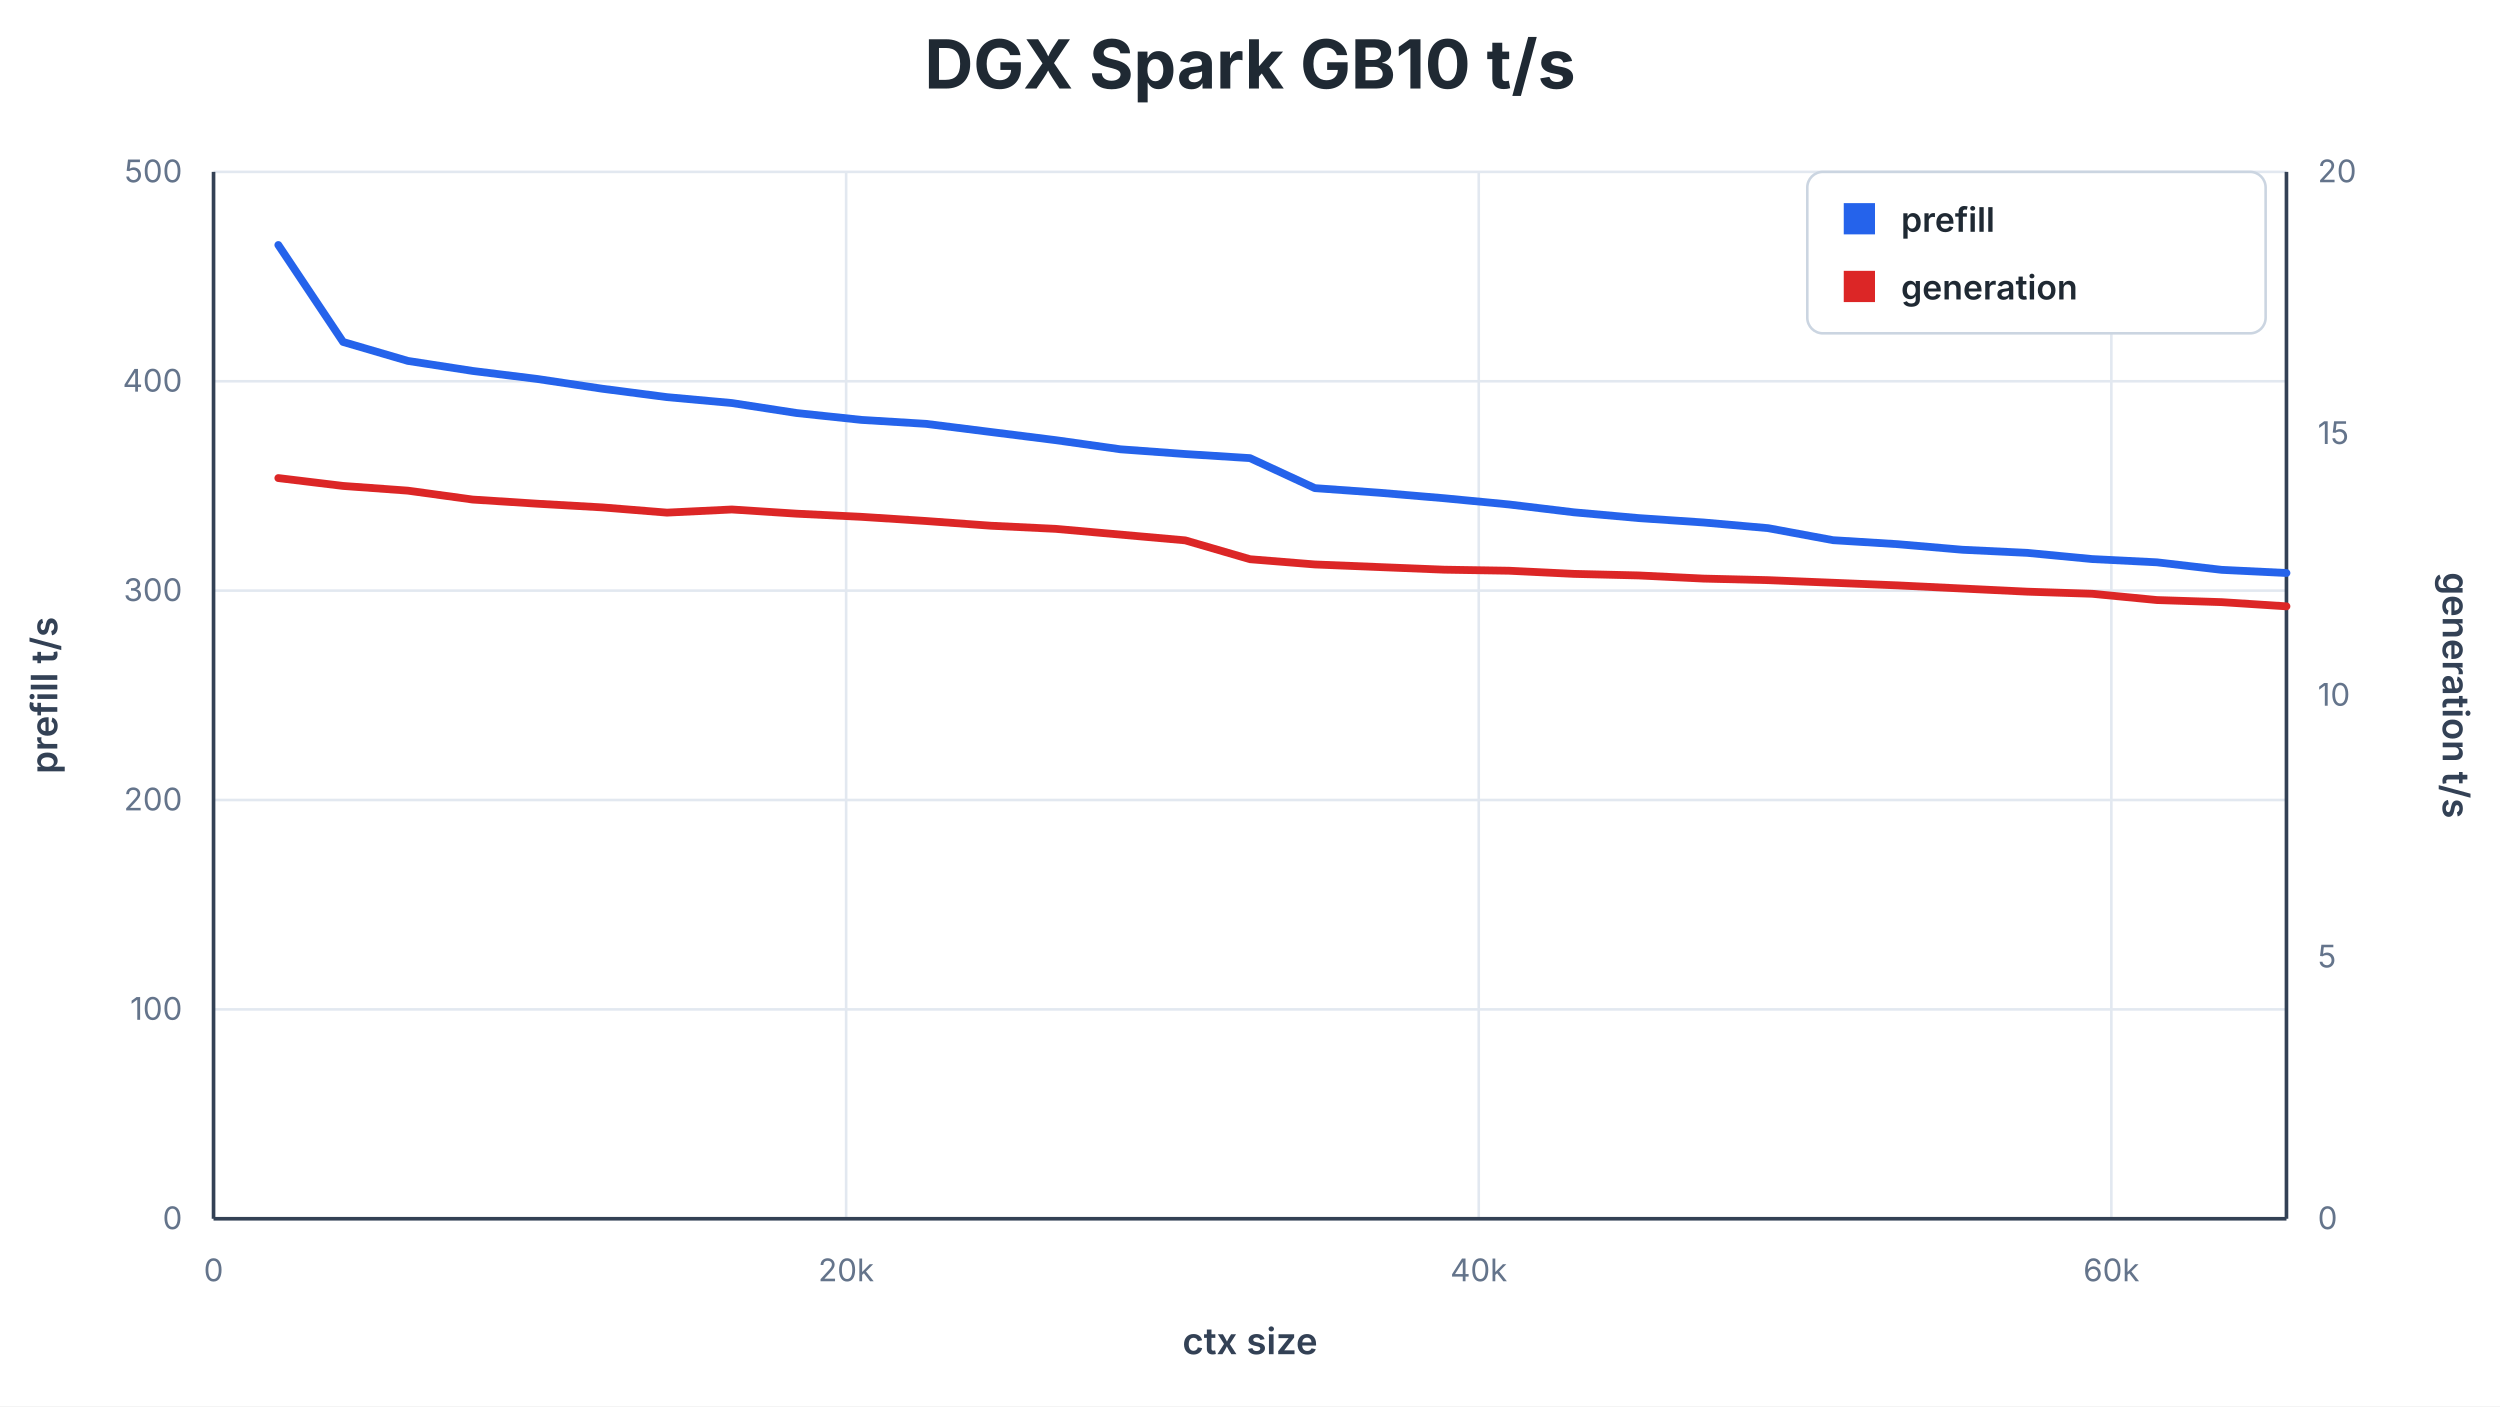
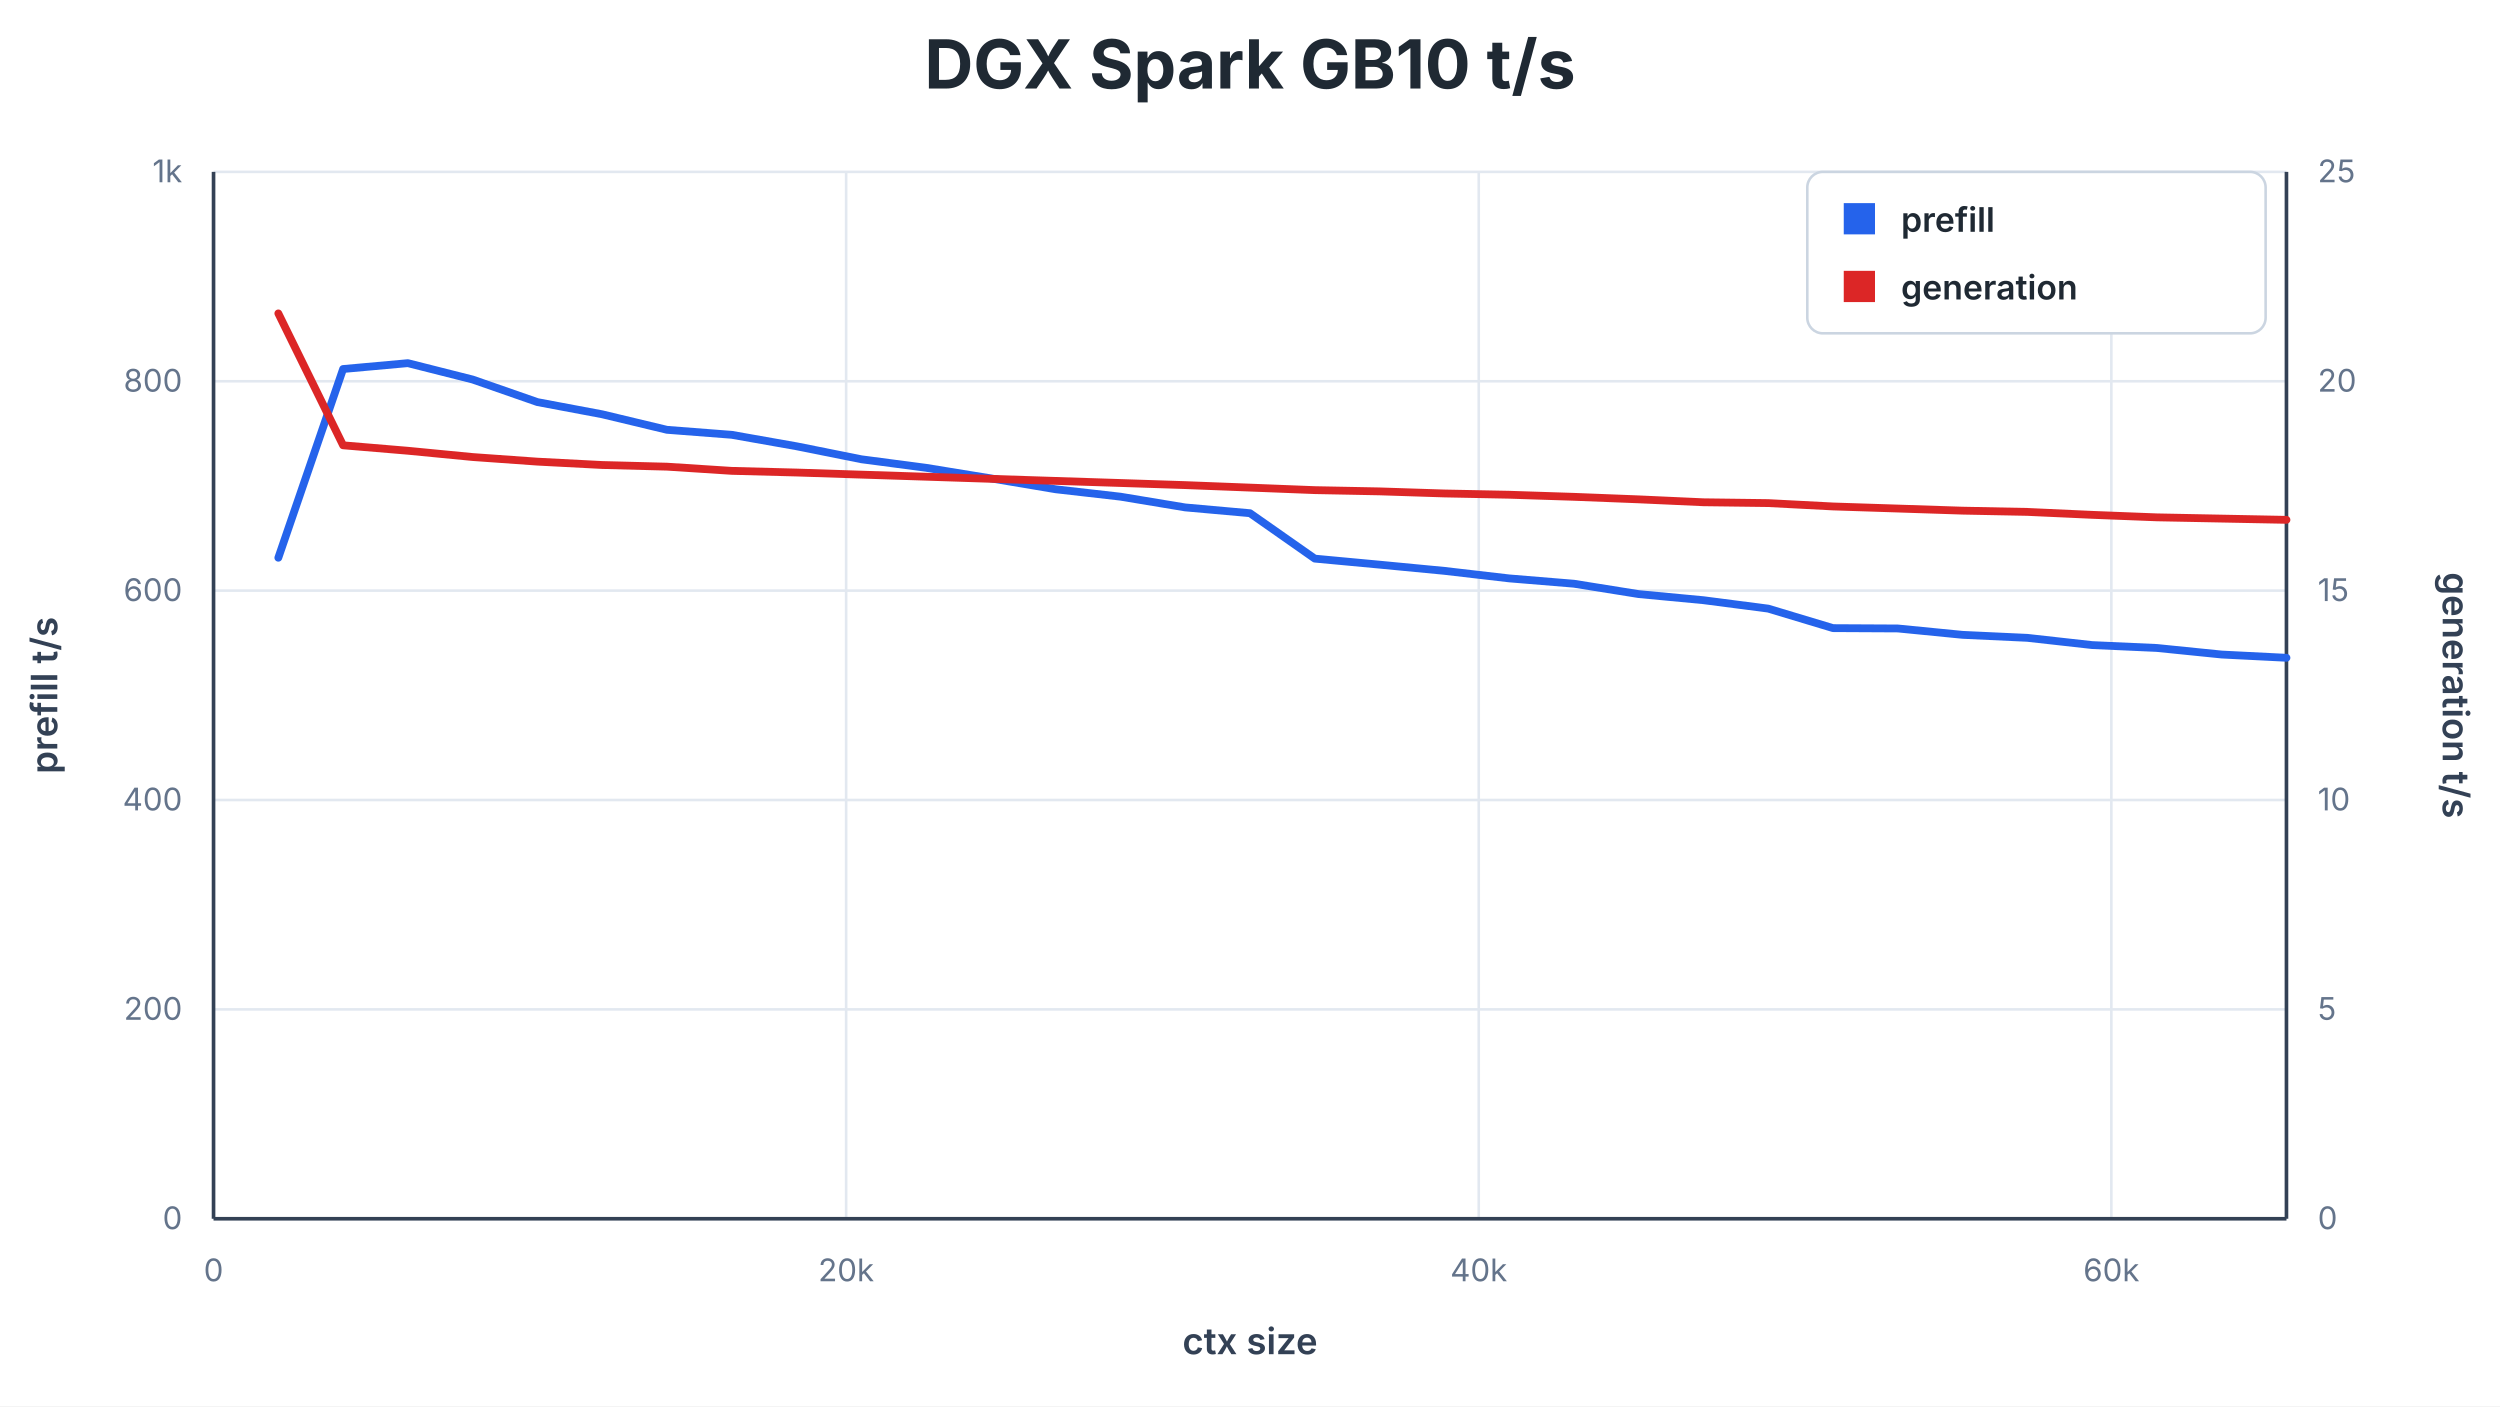
<svg xmlns="http://www.w3.org/2000/svg" width="960" height="540" viewBox="0 0 960 540">
  <style>
text { font-family: -apple-system, BlinkMacSystemFont, 'Segoe UI', sans-serif; }
.title { font-size: 26px; font-weight: 700; fill: #1f2933; }
.axis-label { font-size: 14px; font-weight: 600; fill: #334155; }
.tick { font-size: 12px; fill: #64748b; }
.legend { font-size: 13px; font-weight: 600; fill: #1f2933; }
</style>
  <rect width="960" height="540" fill="#ffffff" />
  <text class="title" x="480.0" y="34" text-anchor="middle">DGX Spark GB10 t/s</text>
  <line x1="82" y1="468.00" x2="878" y2="468.00" stroke="#e2e8f0" stroke-width="1" />
  <text class="tick" x="70" y="472.00" text-anchor="end">0</text>
  <line x1="82" y1="387.60" x2="878" y2="387.60" stroke="#e2e8f0" stroke-width="1" />
-   <text class="tick" x="70" y="391.60" text-anchor="end">100</text>
+   <text class="tick" x="70" y="391.60" text-anchor="end">200</text>
  <line x1="82" y1="307.20" x2="878" y2="307.20" stroke="#e2e8f0" stroke-width="1" />
-   <text class="tick" x="70" y="311.20" text-anchor="end">200</text>
+   <text class="tick" x="70" y="311.20" text-anchor="end">400</text>
  <line x1="82" y1="226.80" x2="878" y2="226.80" stroke="#e2e8f0" stroke-width="1" />
-   <text class="tick" x="70" y="230.80" text-anchor="end">300</text>
+   <text class="tick" x="70" y="230.80" text-anchor="end">600</text>
  <line x1="82" y1="146.40" x2="878" y2="146.40" stroke="#e2e8f0" stroke-width="1" />
-   <text class="tick" x="70" y="150.40" text-anchor="end">400</text>
+   <text class="tick" x="70" y="150.40" text-anchor="end">800</text>
  <line x1="82" y1="66.00" x2="878" y2="66.00" stroke="#e2e8f0" stroke-width="1" />
-   <text class="tick" x="70" y="70.00" text-anchor="end">500</text>
+   <text class="tick" x="70" y="70.00" text-anchor="end">1k</text>
  <text class="tick" x="890" y="472.00" text-anchor="start">0</text>
-   <text class="tick" x="890" y="371.50" text-anchor="start">5</text>
-   <text class="tick" x="890" y="271.00" text-anchor="start">10</text>
-   <text class="tick" x="890" y="170.50" text-anchor="start">15</text>
-   <text class="tick" x="890" y="70.00" text-anchor="start">20</text>
+   <text class="tick" x="890" y="391.60" text-anchor="start">5</text>
+   <text class="tick" x="890" y="311.20" text-anchor="start">10</text>
+   <text class="tick" x="890" y="230.80" text-anchor="start">15</text>
+   <text class="tick" x="890" y="150.40" text-anchor="start">20</text>
+   <text class="tick" x="890" y="70.00" text-anchor="start">25</text>
  <line x1="82.00" y1="66" x2="82.00" y2="468" stroke="#e2e8f0" stroke-width="1" />
  <text class="tick" x="82.00" y="492" text-anchor="middle">0</text>
  <line x1="324.92" y1="66" x2="324.92" y2="468" stroke="#e2e8f0" stroke-width="1" />
  <text class="tick" x="324.92" y="492" text-anchor="middle">20k</text>
  <line x1="567.84" y1="66" x2="567.84" y2="468" stroke="#e2e8f0" stroke-width="1" />
  <text class="tick" x="567.84" y="492" text-anchor="middle">40k</text>
  <line x1="810.76" y1="66" x2="810.76" y2="468" stroke="#e2e8f0" stroke-width="1" />
  <text class="tick" x="810.76" y="492" text-anchor="middle">60k</text>
  <line x1="82" y1="66" x2="82" y2="468" stroke="#334155" stroke-width="1.4" />
  <line x1="878" y1="66" x2="878" y2="468" stroke="#334155" stroke-width="1.4" />
  <line x1="82" y1="468" x2="878" y2="468" stroke="#334155" stroke-width="1.4" />
  <text class="axis-label" x="480.0" y="520" text-anchor="middle">ctx size</text>
  <text class="axis-label" x="22" y="267.0" text-anchor="middle" transform="rotate(-90 22 267.0)">prefill t/s</text>
  <text class="axis-label" x="938" y="267.0" text-anchor="middle" transform="rotate(90 938 267.0)">generation t/s</text>
-   <polyline fill="none" stroke="#2563eb" stroke-width="3" stroke-linecap="round" stroke-linejoin="round" points="106.88,94.08 131.75,131.31 156.62,138.59 181.50,142.44 206.38,145.53 231.25,149.27 256.12,152.50 281.00,154.76 305.88,158.60 330.75,161.24 355.62,162.76 380.50,165.89 405.38,169.02 430.25,172.53 455.12,174.35 480.00,175.92 504.88,187.44 529.75,189.22 554.62,191.33 579.50,193.72 604.38,196.73 629.25,198.95 654.12,200.63 679.00,202.82 703.88,207.43 728.75,208.97 753.62,211.11 778.50,212.30 803.38,214.68 828.25,215.93 853.12,218.82 878.00,220.03" />
-   <polyline fill="none" stroke="#dc2626" stroke-width="3" stroke-linecap="round" stroke-linejoin="round" points="106.88,183.58 131.75,186.60 156.62,188.41 181.50,191.83 206.38,193.43 231.25,194.84 256.12,196.85 281.00,195.64 305.88,197.25 330.75,198.46 355.62,200.07 380.50,201.88 405.38,203.08 430.25,205.29 455.12,207.50 480.00,214.74 504.88,216.75 529.75,217.76 554.62,218.76 579.50,219.16 604.38,220.37 629.25,220.97 654.12,222.18 679.00,222.78 703.88,223.78 728.75,224.79 753.62,226.00 778.50,227.20 803.38,228.01 828.25,230.42 853.12,231.22 878.00,232.83" />
+   <polyline fill="none" stroke="#2563eb" stroke-width="3" stroke-linecap="round" stroke-linejoin="round" points="106.88,214.17 131.75,141.70 156.62,139.45 181.50,145.74 206.38,154.41 231.25,159.09 256.12,165.05 281.00,166.97 305.88,171.37 330.75,176.36 355.62,179.64 380.50,183.70 405.38,187.88 430.25,190.72 455.12,194.85 480.00,197.07 504.88,214.51 529.75,216.83 554.62,219.21 579.50,222.10 604.38,224.15 629.25,228.13 654.12,230.48 679.00,233.71 703.88,241.20 728.75,241.33 753.62,243.78 778.50,244.93 803.38,247.71 828.25,248.82 853.12,251.34 878.00,252.59" />
+   <polyline fill="none" stroke="#dc2626" stroke-width="3" stroke-linecap="round" stroke-linejoin="round" points="106.88,120.35 131.75,171.00 156.62,173.09 181.50,175.50 206.38,177.27 231.25,178.56 256.12,179.20 281.00,180.81 305.88,181.45 330.75,182.26 355.62,183.06 380.50,183.87 405.38,184.67 430.25,185.47 455.12,186.28 480.00,187.24 504.88,188.21 529.75,188.69 554.62,189.49 579.50,189.98 604.38,190.78 629.25,191.75 654.12,192.87 679.00,193.19 703.88,194.48 728.75,195.28 753.62,196.09 778.50,196.57 803.38,197.70 828.25,198.66 853.12,199.14 878.00,199.62" />
  <rect x="694" y="66" width="176" height="62" rx="6" fill="#ffffff" stroke="#cbd5e1" />
  <rect x="708" y="78" width="12" height="12" fill="#2563eb" />
  <text class="legend" x="730" y="89">prefill</text>
  <rect x="708" y="104" width="12" height="12" fill="#dc2626" />
  <text class="legend" x="730" y="115">generation</text>
</svg>
